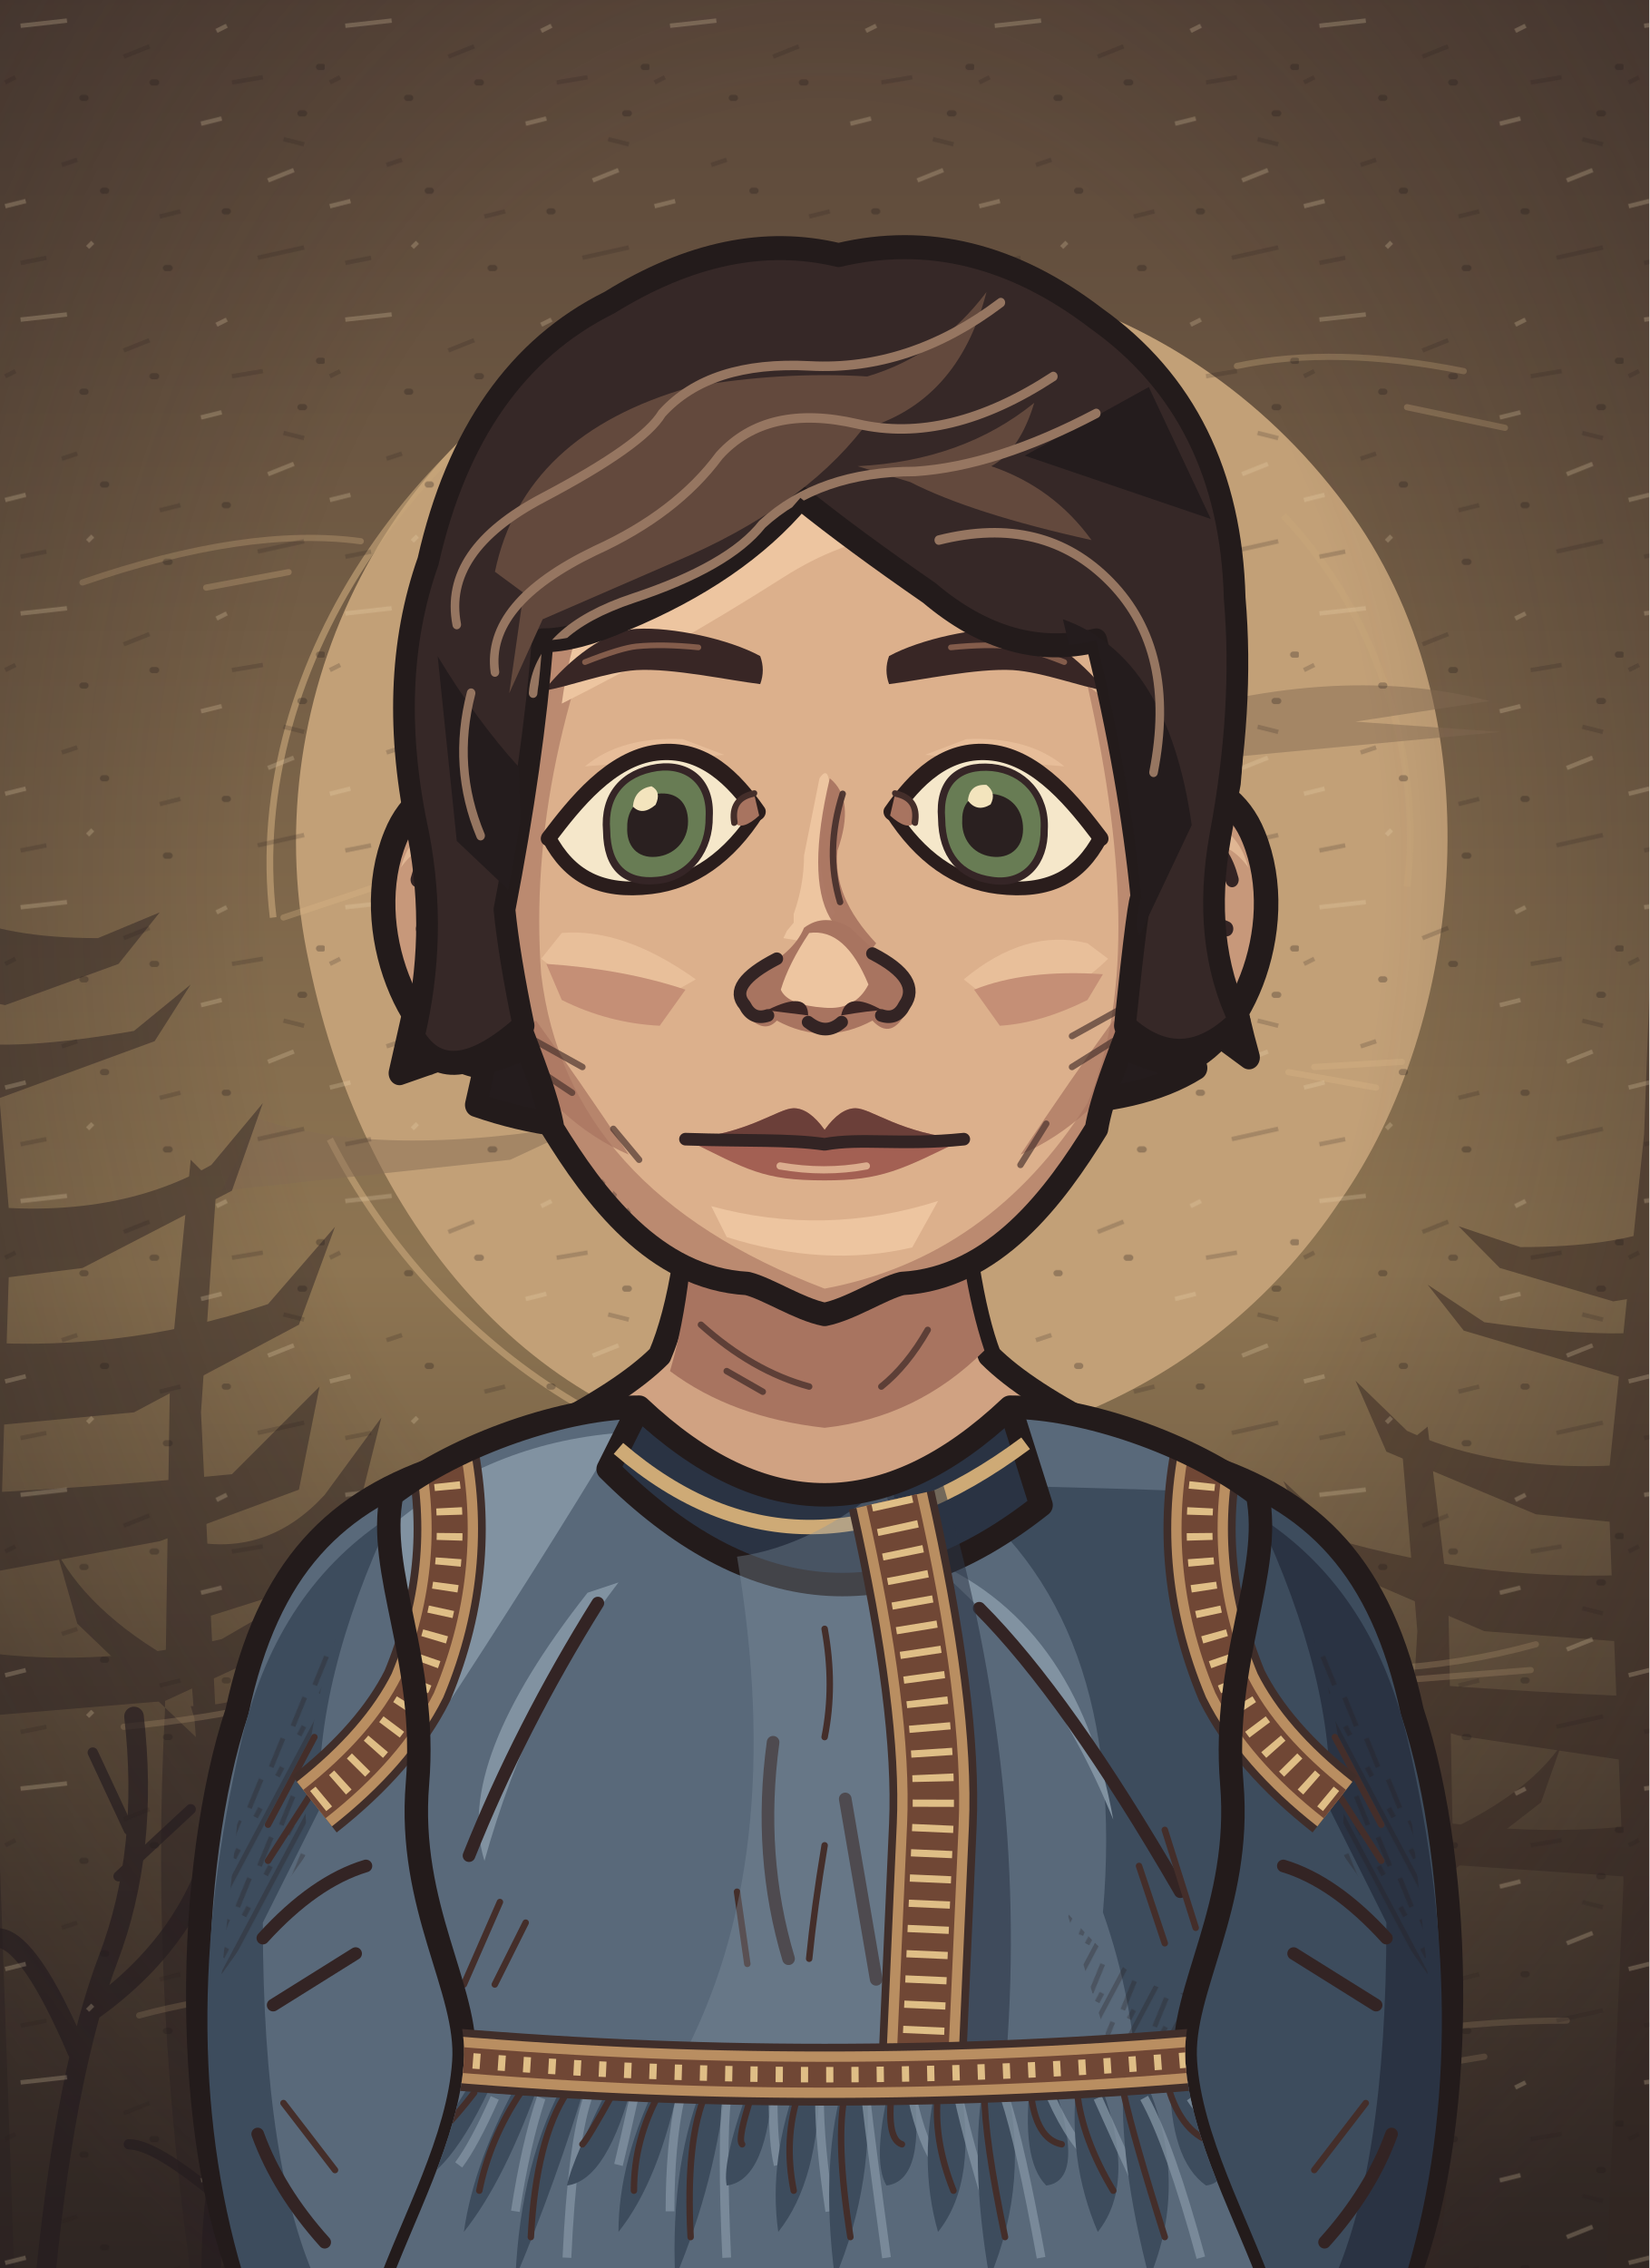
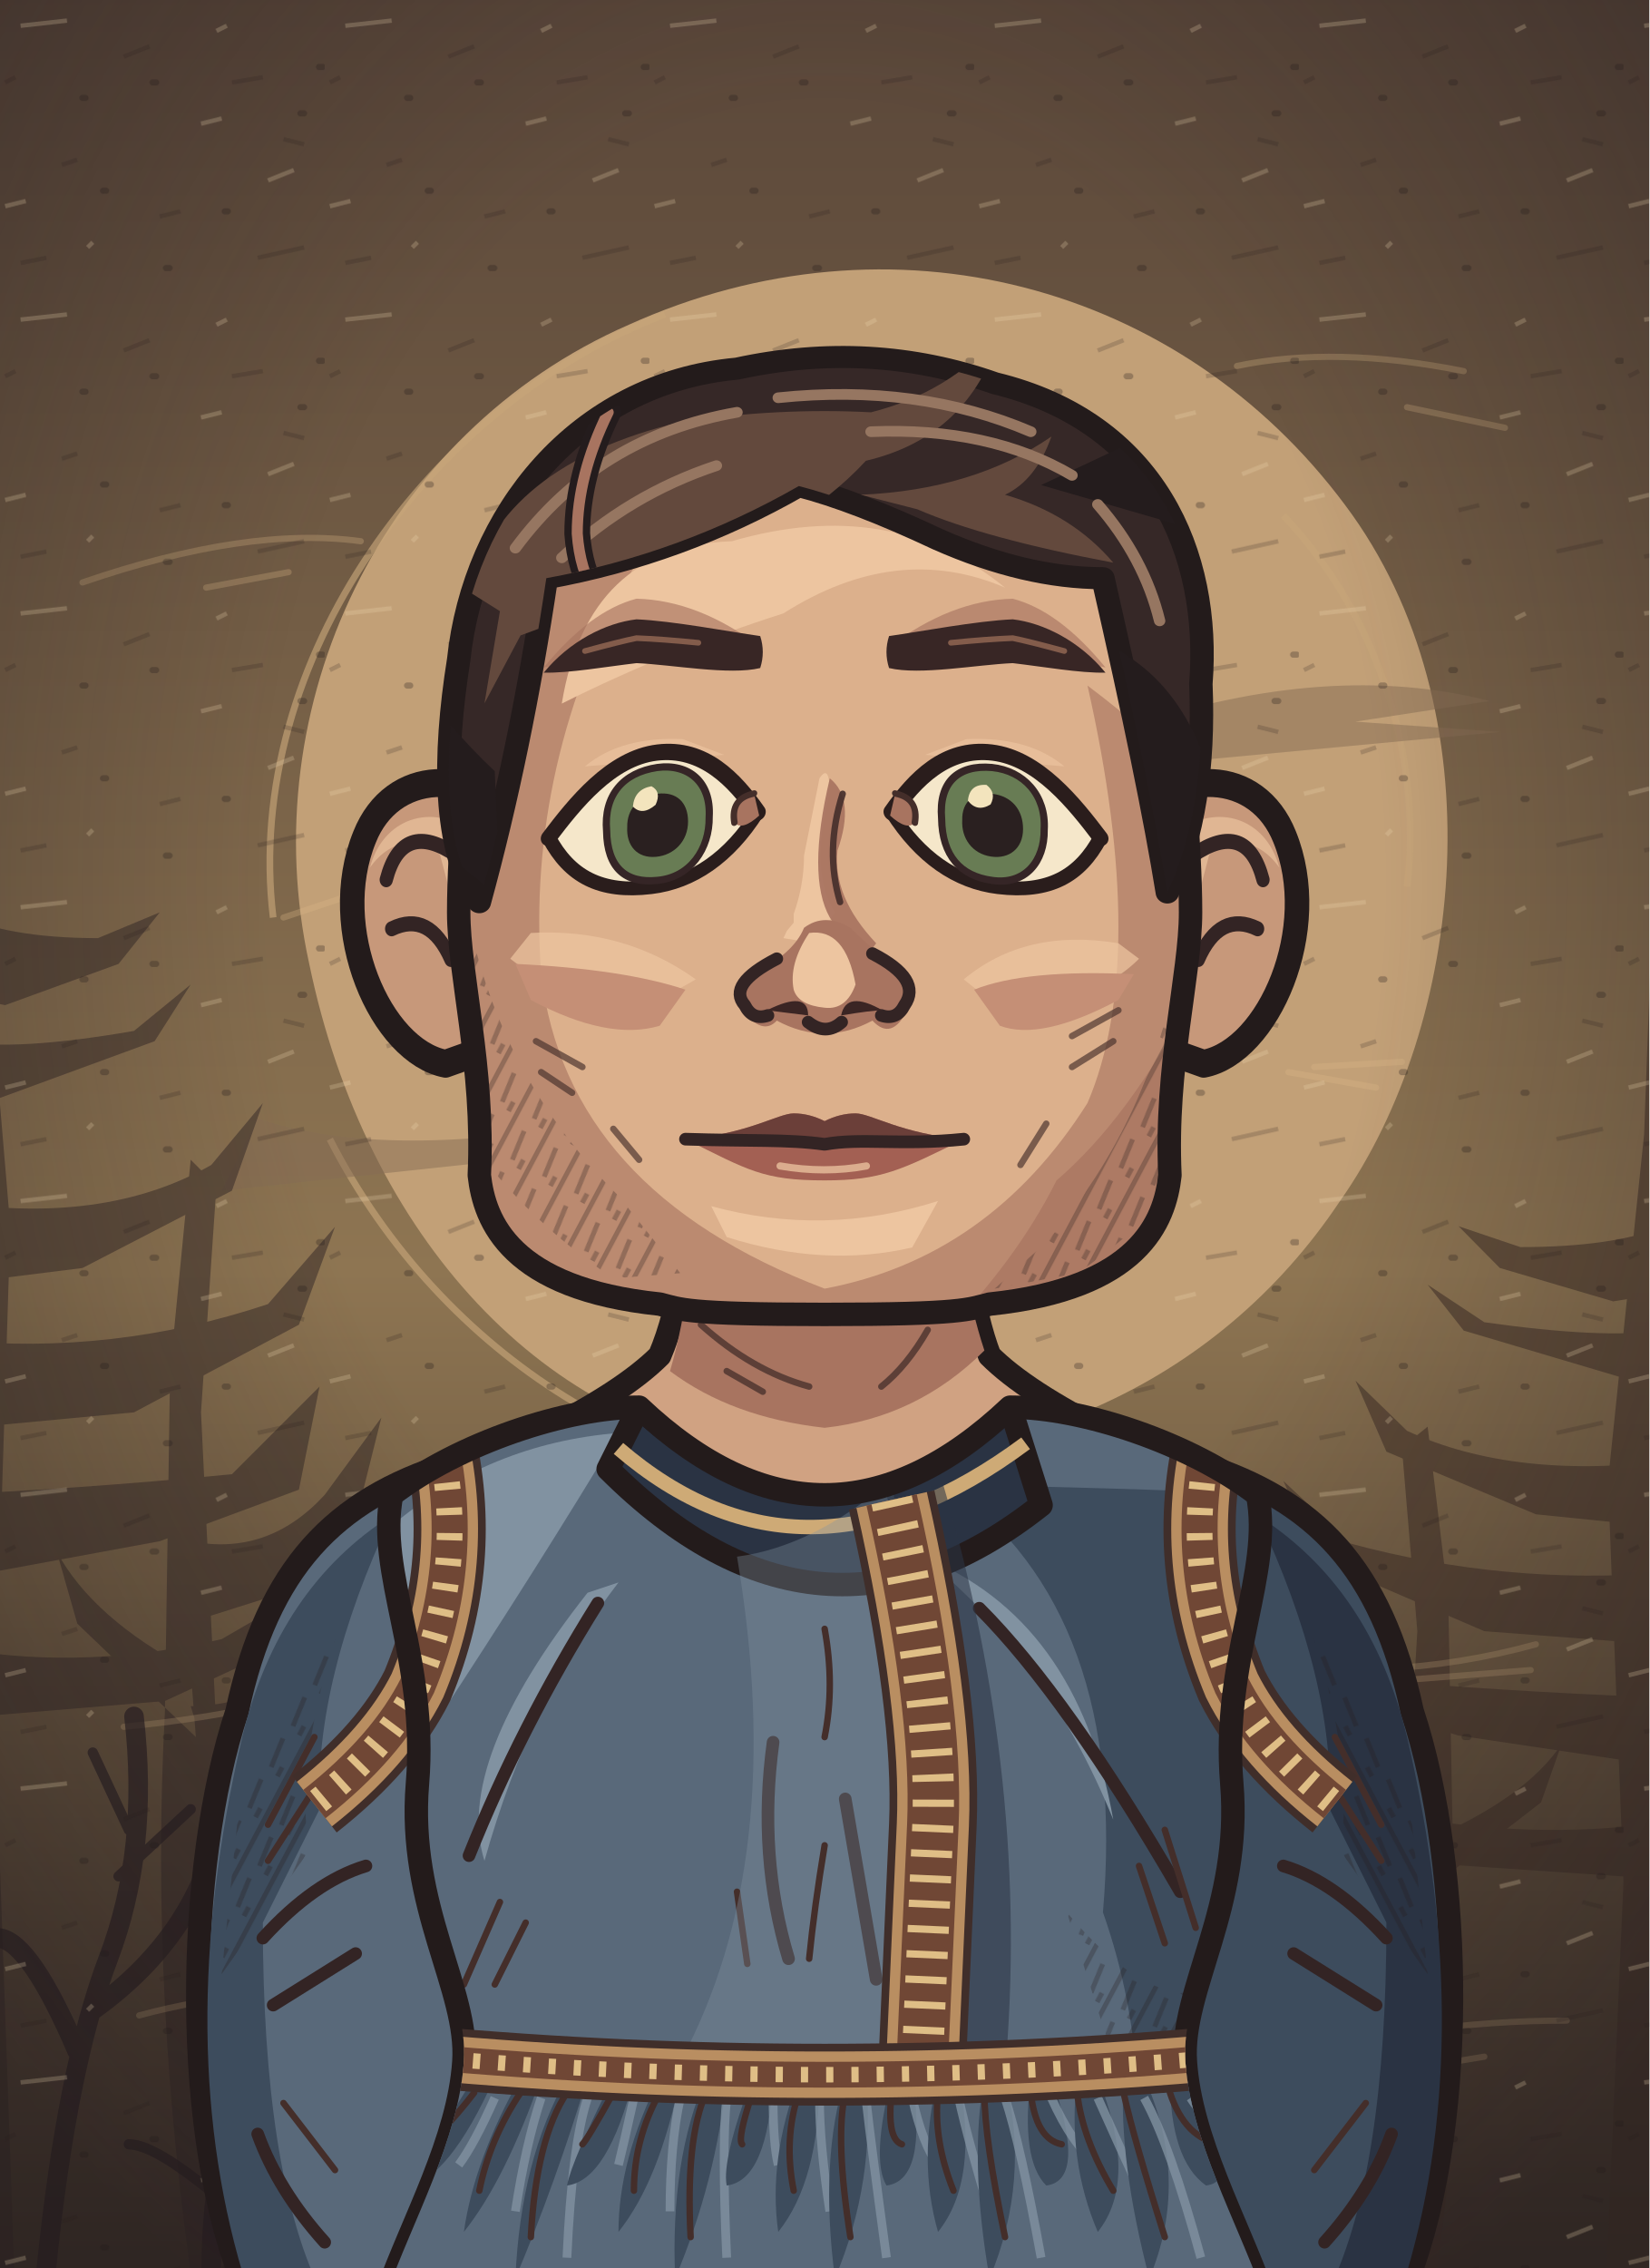
<svg xmlns="http://www.w3.org/2000/svg" xmlns:xlink="http://www.w3.org/1999/xlink" aria-labelledby="title" width="320" height="440" viewBox="0 0 320 440" role="img">
  <defs>
    <style>
      .edge {stroke:#231b1b;stroke-width:4.55;stroke-linecap:round;stroke-linejoin:round}
      .seam {fill:none;stroke:#332424;stroke-width:2.45;stroke-linecap:round;stroke-linejoin:round}
      .etch {fill:none;stroke:#442e2a;stroke-width:1.25;stroke-linecap:round}
      .hair-line {fill:none;stroke:#967661;stroke-width:1.45;stroke-linecap:round}
      .white {fill:#f5e7ca;stroke:#2a1d1c;stroke-width:2.65;stroke-linejoin:round}
      .label {fill:#efdfc1;font:600 20px Georgia,serif}
      .muted {fill:#b8aa96;font:13px 'Segoe UI',sans-serif}
      .section {fill:#dcbb8e;font:600 14px 'Segoe UI',sans-serif}
    </style>
    <linearGradient id="umber" x2="0" y2="1" gradientUnits="objectBoundingBox">
      <stop stop-color="#594639" />
      <stop offset=".56" stop-color="#8e7552" />
      <stop offset="1" stop-color="#3c3029" />
    </linearGradient>
    <linearGradient id="ash" x2="0" y2="1" gradientUnits="objectBoundingBox">
      <stop stop-color="#3b423d" />
      <stop offset=".56" stop-color="#7a7d67" />
      <stop offset="1" stop-color="#242b28" />
    </linearGradient>
    <linearGradient id="rose" x2="0" y2="1" gradientUnits="objectBoundingBox">
      <stop stop-color="#51404a" />
      <stop offset=".56" stop-color="#8a6972" />
      <stop offset="1" stop-color="#372c33" />
    </linearGradient>
    <pattern id="paper-grain" width="63" height="57" patternUnits="userSpaceOnUse">
      <path d="M1 16l2-1m21-4 5-2m16 7 6-1M12 32l3-1m16 11 4-1m20-14 4 1M4 51l5-1m41 0 9-2" fill="none" stroke="#231a1b" stroke-width=".85" opacity=".19" />
      <path d="M4 5l9-1m29 2 2-1M1 40l4-1m12 9 1-1m21-23 4-1m9 12 5-2" fill="none" stroke="#f0dbb5" stroke-width=".85" opacity=".23" />
      <path d="M16 19h.6m13-3h.7m28 6h.7m-39 15h.6m23 4h.6m-12 11h.7m29-39h.7" fill="none" stroke="#21191a" stroke-width="1.2" opacity=".28" stroke-linecap="round" />
    </pattern>
    <pattern id="ink-lines" width="7" height="9" patternUnits="userSpaceOnUse" patternTransform="rotate(28)">
      <path d="M1 -2V10m2.8-8 .6 6m1.9-1v5" stroke="#271d1d" stroke-width=".95" fill="none" opacity=".65" />
    </pattern>
    <radialGradient id="vignette" cx=".5" cy=".39" r=".72">
      <stop offset=".47" stop-color="#20191c" stop-opacity="0" />
      <stop offset="1" stop-color="#20191c" stop-opacity=".48" />
    </radialGradient>
    <g id="firs" fill="currentColor">
      <path d="M10 439Q15 379 12 300L9 220 15 146 15 54 19 80 21 147 28 230 25 326 29 439Z" />
      <path d="M17 169Q27 174 45 174L57 169 49 179 27 187 17 185                M18 194Q29 196 52 192L63 183 56 194 26 205 16 207                M15 225Q46 230 67 218L77 206 71 223 42 238 18 241                M17 252Q48 255 78 245L91 230 84 249 52 266 20 269                M14 282Q40 281 71 278L88 261 84 281 57 291 19 298                M19 312Q43 316 69 310L88 299 84 310 58 322 22 325" />
      <path d="M6 312 0 315V284L11 285M0 266 13 270V250L0 249M0 220 15 221 15 206 0 202                M0 180 16 181V167L0 165M0 141 15 150V138L0 133M0 112 17 127V118L0 104" />
      <path d="M64 440Q55 380 58 324L59 258 63 217 68 222 65 266 68 328 76 440Z                M63 291Q78 294 89 282L100 267 96 283 81 301 62 307                M63 323Q80 323 106 304L98 321 68 339                M63 316Q44 306 37 293L41 307 64 329Z" />
    </g>
    <g id="brambles" fill="none" stroke="currentColor" stroke-linecap="round" stroke-linejoin="round">
      <path stroke-width="3.8" d="M9 440Q13 401 21 380T26 333m-8 57Q39 375 43 352m-28 46Q6 377 0 376M41 440Q41 402 63 385m-20 44q26-6 39-30" />
      <path stroke-width="2" d="M23 364l14-13m-12 4-7-15m20 29 17-4m-15-1 1-11m13 49 2-17m2 14 18-5m-34 32q-12-10-17-10" />
    </g>
    <g id="night-scratches" fill="none" stroke="currentColor" stroke-width="1.2" stroke-linecap="round">
      <path d="M16 113q32-11 54-8m-30 9 16-3m184-40q19-4 44 1m-11 7 19 4                M24 335q33-3 68-16m-44 16 26-4m164-9q31 5 60-3m-39 8 38-3                M27 391q22-6 52-5m168 14q28-8 57-8m-40 11 24-4                M55 178l18-6m177 36 17 3m-12-4 17-1" />
    </g>
    <g id="shirt-setting">
      <rect width="320" height="440" fill="url(#umber)" />
      <path d="M60 187C49 137 74 84 122 63c51-23 107-8 139 35 30 40 23 101-1 135-24 36-65 54-110 49-44-4-79-42-90-95Z" fill="#c2a077" />
      <path d="M53 178C47 128 84 78 129 61m-65 160c22 43 65 68 103 66m82-187c19 20 27 48 24 72" fill="none" stroke="#c6a578" stroke-width="1.3" opacity=".65" />
      <path d="M50 217q24 8 64 1l-15 7-56 6m176-90q39-13 70-5l-26 4 28 2-64 6" fill="#856c54" opacity=".5" />
      <use xlink:href="#firs" style="color:#342827" opacity=".52" transform="translate(-26 8)" />
      <use xlink:href="#firs" style="color:#413128" opacity=".58" transform="translate(340 101) scale(-1 .81)" />
      <use xlink:href="#night-scratches" style="color:#dfbb87" opacity=".28" />
      <use xlink:href="#brambles" style="color:#291f22" opacity=".71" />
      <rect width="320" height="440" fill="url(#vignette)" />
      <rect width="320" height="440" fill="url(#paper-grain)" />
    </g>
    <g id="armor-setting">
      <rect width="320" height="440" fill="url(#ash)" />
      <path d="M48 164c1-51 34-91 83-101 48-11 98 1 130 36 37 39 36 93 8 136-20 30-75 59-121 49-56-12-101-60-100-120Z" fill="#a5a48a" />
      <path d="M54 144q8-48 53-66m108 5c39 15 61 39 68 68m-44 107q-41 31-93 30" fill="none" stroke="#bec0a0" stroke-width="1.2" opacity=".56" />
      <path d="M42 173q49-4 68 3l-43 6 25 3-49 4m151 35q47 10 104-6l-26 14-62 8Z" fill="#707764" opacity=".48" />
      <use xlink:href="#firs" style="color:#27312c" opacity=".64" transform="translate(-36 30)" />
      <use xlink:href="#firs" style="color:#303833" opacity=".75" transform="translate(324 45) scale(-.86 1.03)" />
      <use xlink:href="#brambles" style="color:#252a27" opacity=".62" transform="translate(319 10) scale(-1 1)" />
      <use xlink:href="#night-scratches" style="color:#d8d8a9" opacity=".28" transform="translate(-2 21)" />
      <rect width="320" height="440" fill="url(#vignette)" />
      <rect width="320" height="440" fill="url(#paper-grain)" />
    </g>
    <g id="woman-setting">
      <rect width="320" height="440" fill="url(#rose)" />
      <path d="M56 160C60 107 95 74 142 65c47-9 100 15 121 50 23 39 19 90-12 126-31 39-73 55-115 44-52-13-85-74-80-125Z" fill="#b18b83" />
      <path d="M61 126c15-36 40-55 84-63m97 38c27 25 36 61 29 98m-201 25q14 29 42 47" fill="none" stroke="#d0a69a" stroke-width="1.2" opacity=".58" />
      <path d="M44 235q40-4 76-1l-20 6-36 2 19 3-44 5m183-50q35 3 60-3l-24 9-31 2" fill="#775d65" opacity=".6" />
      <use xlink:href="#firs" style="color:#3b2b34" opacity=".58" transform="translate(-20 84) scale(.86 .91)" />
      <use xlink:href="#firs" style="color:#3d2e39" opacity=".68" transform="translate(327 54) scale(-.85 .98)" />
      <path d="M300 440q-2-82-6-173l-9-103 7-35 12 42 9 98 7 171Z                M294 195q-10-18-25-24l-15-1 13-4 11 2 18 15                M285 162q-13-22-34-27l-7 4 7-11 17 4 20 17                M303 242q-18-23-36-27l-13 3 15-9 11 2 21 15" fill="#3a2b33" opacity=".64" />
      <use xlink:href="#brambles" style="color:#2d2229" opacity=".8" transform="translate(12 6)" />
      <use xlink:href="#night-scratches" style="color:#e1b8a8" opacity=".28" transform="translate(0 7)" />
      <rect width="320" height="440" fill="url(#vignette)" />
      <rect width="320" height="440" fill="url(#paper-grain)" />
    </g>
    <pattern id="mail-rings" width="14" height="13" patternUnits="userSpaceOnUse" patternTransform="rotate(-7)">
      <path d="M-1 2q3-3 6 0 1 3-2 5Q0 8-1 5M6 2q3-3 6 0 1 3-2 5Q7 8 6 5M3 8q3-3 6 0 1 3-2 5-3 1-4-2M10 8q3-3 6 0" fill="none" stroke="#2d2c28" stroke-width="1.6" stroke-linecap="round" />
      <path d="M-.5 4q1.5-2 3-1m5 1q1.4-2 3-1M4 10q1.5-2 3-1m4 1q1.4-2 3-1" fill="none" stroke="#9a9b87" stroke-width="1.12" opacity=".78" stroke-linecap="round" />
    </pattern>
    <pattern id="armor-plates" width="47" height="24" patternUnits="userSpaceOnUse" patternTransform="translate(4 4) rotate(2)">
      <path d="M1 0l21 .7 1 18-3 3-17-1-1-4Zm24 1 19-1 2 15-3 7-19-2Z" fill="#85867a" stroke="#352e2a" stroke-width="1.75" stroke-linejoin="round" />
      <path d="M2 2l18 .2-.2 4L5 7 4 17Zm24 0 16-1 1 4-14 2-3 10Z" fill="#a9a58d" />
      <path d="M19 4l4 14-3 3-16-1 13-4Zm22 2 4 10-2 5-17-1 13-4Z" fill="#62655f" />
      <path d="M7 7l1-.5m6 12 3-2m16-7 5-1m-7 5 4-2" fill="none" stroke="#d0c0a0" stroke-width=".9" opacity=".76" />
      <path d="M6 12q2-2 2.7 1-1 2.2-2.7.5Zm12 1q1.8-2 2.4.6-1 2.6-2.5.8Zm11 1q1-2.2 2.8-1-.2 2.9-2.8 2.1Zm12-2q2.2-1.4 2.3.8-1 2.3-2.3.5Z" fill="#3c342d" />
    </pattern>
    <clipPath id="portrait-frame">
      <rect width="320" height="440" />
    </clipPath>
    <clipPath id="wardrobe-torso-mask">
      <path d="M124 273 C110 273 89 280 76 290 C73 305 83 322 81 346 C79 370 91 386 90 400 C89 415 80 431 75 445 H245 C240 431 231 415 230 400 C229 386 241 370 239 346 C237 322 247 305 244 290 C231 280 210 273 196 273 Q160 307 124 273Z" />
    </clipPath>
    <clipPath id="wardrobe-sleeve-mask">
      <path d="M87 284 C65 291 52 304 46 332 C36 362 35 415 48 445 H86 Q111 406 105 336Z" />
    </clipPath>
    <clipPath id="face-shape-clip">
-       <path d="M 160 73 C 191 73 219 90 223 128 C 224 143 225 164 225 177 C 225 189 214.75 207 212.75 219 C 204.75 232 193 248 175 249 C 171 250 165 254 160 255 C 155 254 149 250 145 249 C 127 248 115.25 232 107.25 219 C 105.25 207 95 189 95 177 C 95 164 96 143 97 128 C 101 90 129 73 160 73 Z" />
+       <path d="M 160 80 C 196 80 224 97 228 128 C 229 143 231 164 231 177 C 231 189 226 207 227 228 C 226 237 221 250 192 253 C 188 254 187 255 160 255 C 133 255 132 254 128 253 C 99 250 94 237 93 228 C 94 207 89 189 89 177 C 89 164 91 143 92 128 C 96 97 124 80 160 80 Z" />
    </clipPath>
    <clipPath id="face-features-eye-left">
      <path d="M-21 0 C-16 -6 -9 -14 0 -14 C9 -14 15 -7 19.5 0 C14 8 7 12 -1 12 C-11 12 -17 8 -21 0Z" />
    </clipPath>
    <clipPath id="face-features-eye-right">
      <path d="M-21 0 C-16 -6 -9 -14 0 -14 C9 -14 15 -7 19.5 0 C14 8 7 12 -1 12 C-11 12 -17 8 -21 0Z" />
    </clipPath>
    <clipPath id="face-features-nose-bridge">
      <path d="M154 144H167V179L172 185V187H149V185L154 179Z" />
    </clipPath>
    <clipPath id="hair-crown-clip">
-       <path d="M97 198q-16 13-23 2 5-19 1-38-7-29 2-52 9-36 38-49 25-14 48-9 28-6 54 12 28 18 29 53 2 21-3 45-4 20 4 35-12 11-24 1Q226 172 226.5 174Q224 151 217 125Q199 129 182 116Q166 106 155 98Q142 112 118 121Q108 125 101 125Q99 148 93 176Q94 185 97 198Z" />
+       <path d="M93 176C86 165 86 146 89 126C92 96 112 69 143 66Q169 60 193 69C224 77 235 104 233 131Q234 157 226.5 174Q223 151 214 109.2Q199 109.2 182 101.2 Q166 93.2 155 90.2 Q132 104.2 106 109.2Q101 145 93 176Z" />
    </clipPath>
  </defs>
  <g clip-path="url(#portrait-frame)">
    <use xlink:href="#shirt-setting" />
-     <g id="hair-back" transform="matrix(0.926 0 0 1.024 11.765 -3.765)">
-       <path d="M104 96q-25 16-27 45-7 21 0 42l-6 24 19-6-3 12q35 11 69-6 59 12 82-1l-4-12 15 10q-9-29-4-52 4-39-23-58Z" fill="#241c1d" class="edge" />
-     </g>
    <g data-part="neck">
      <g id="face-shape-neck">
        <path d="M 135 219 Q 134 249 128 263 Q 121 270 105 278 L 122 301 198 301 215 278 Q 199 270 192 263 Q 187 250 185 219 Z" fill="#d0a282" class="edge" />
        <path d="M 135 224 185 224 Q 186 247 191 262 Q 178 275 160 277 Q 142 275 130 266 Q 135 249 135 224 Z" fill="#a87460" />
        <path d="M 136 257 q 10 9 21 12 m -16 -3 7 4 m 32 -12 q -4 7 -9 11" class="etch" opacity=".75" />
      </g>
    </g>
    <g id="wardrobe-outfit-izyaslav_kaftan" data-outfit="izyaslav_kaftan">
      <path d="M87 284 C65 291 52 304 46 332 C36 362 35 415 48 445 H86 Q111 406 105 336Z" fill="#59697a" class="edge" />
      <g data-part="sleeve-left" clip-path="url(#wardrobe-sleeve-mask)">
        <path d="M47 337 Q54 308 76 294 Q61 326 62 351 L51 373 Q51 421 62 444 H48 Q33 397 47 337Z" fill="#3d4c5d" />
        <path d="M46 354 Q57 326 66 315 Q57 342 60 359 L43 383Z" fill="url(#ink-lines)" opacity=".44" />
        <path d="M51 376 q10 -11 20 -14 m-18 27 16 -10 M50 414 q4 11 13 21" class="seam" />
        <path d="M52 354 l9 -17 m-9 24 9 -14 m-6 61 10 13" class="etch" />
        <path d="M85 278 Q91 303 81 327 Q75 339 61 350" fill="none" stroke="#402e2a" stroke-width="14" />
        <path d="M85 278 Q91 303 81 327 Q75 339 61 350" fill="none" stroke="#b98e61" stroke-width="11" />
        <path d="M85 278 Q91 303 81 327 Q75 339 61 350" fill="none" stroke="#704735" stroke-width="7" />
        <path d="M85 278 Q91 303 81 327 Q75 339 61 350" fill="none" stroke="#dfbe86" stroke-width="5" stroke-dasharray="1.4 3.5" />
      </g>
      <g transform="translate(320 0) scale(-1 1)">
        <path d="M87 284 C65 291 52 304 46 332 C36 362 35 415 48 445 H86 Q111 406 105 336Z" fill="#3d4c5d" class="edge" />
        <g data-part="sleeve-right" clip-path="url(#wardrobe-sleeve-mask)">
          <path d="M47 337 Q54 308 76 294 Q61 326 62 351 L51 373 Q51 421 62 444 H48 Q33 397 47 337Z" fill="#2a3343" />
          <path d="M46 354 Q57 326 66 315 Q57 342 60 359 L43 383Z" fill="url(#ink-lines)" opacity=".44" />
          <path d="M51 376 q10 -11 20 -14 m-18 27 16 -10 M50 414 q4 11 13 21" class="seam" />
          <path d="M52 354 l9 -17 m-9 24 9 -14 m-6 61 10 13" class="etch" />
          <path d="M85 278 Q91 303 81 327 Q75 339 61 350" fill="none" stroke="#402e2a" stroke-width="14" />
          <path d="M85 278 Q91 303 81 327 Q75 339 61 350" fill="none" stroke="#b98e61" stroke-width="11" />
          <path d="M85 278 Q91 303 81 327 Q75 339 61 350" fill="none" stroke="#704735" stroke-width="7" />
          <path d="M85 278 Q91 303 81 327 Q75 339 61 350" fill="none" stroke="#dfbe86" stroke-width="5" stroke-dasharray="1.4 3.5" />
        </g>
      </g>
      <path d="M124 273 C110 273 89 280 76 290 C73 305 83 322 81 346 C79 370 91 386 90 400 C89 415 80 431 75 445 H245 C240 431 231 415 230 400 C229 386 241 370 239 346 C237 322 247 305 244 290 C231 280 210 273 196 273 Q160 307 124 273Z" fill="#59697a" />
      <g data-part="torso" clip-path="url(#wardrobe-torso-mask)">
        <path d="M76 296 Q95 280 120 278 Q105 303 84 335Z" fill="#8192a1" />
        <path d="M184 288 Q231 289 244 290 L261 444 H217 Q226 405 214 371 Q219 313 184 288Z" fill="#3d4c5d" />
        <path d="M77 344 Q87 359 83 381 L68 402 L60 359Z" fill="#3d4c5d" />
        <path d="M207 371 Q223 390 235 386 L234 416 L220 412Z" fill="url(#ink-lines)" opacity=".42" />
        <path d="M120 307 Q103 329 94 361 Q88 342 114 309Z M179 302 Q209 314 216 353 Q203 321 179 302Z" fill="#8192a1" />
        <path d="M133 409 Q124 426 123 444 H113 Q119 423 133 409Z M174 412 Q184 426 192 445 H177Z" fill="#8192a1" />
        <path d="M116 311 Q101 335 91 360 M190 312 Q207 329 229 367 M150 338 q-3 22 3 42 m11 -31 6 35 M129 421 l-7 24 m60 -28 8 27" class="seam" />
        <path d="M97 369 l-7 16 m12 -12 -6 12 M226 355 l6 19 m-11 -12 5 15 M143 367 l2 14 m65 44 4 13" class="etch" />
        <path d="M85 278 Q91 303 81 327 Q75 339 61 350 M235 278 Q229 303 239 327 Q245 339 259 350" fill="none" stroke="#402e2a" stroke-width="14" />
        <path d="M85 278 Q91 303 81 327 Q75 339 61 350 M235 278 Q229 303 239 327 Q245 339 259 350" fill="none" stroke="#b98e61" stroke-width="11" />
        <path d="M85 278 Q91 303 81 327 Q75 339 61 350 M235 278 Q229 303 239 327 Q245 339 259 350" fill="none" stroke="#704735" stroke-width="7" />
        <path d="M85 278 Q91 303 81 327 Q75 339 61 350 M235 278 Q229 303 239 327 Q245 339 259 350" fill="none" stroke="#dfbe86" stroke-width="5" stroke-dasharray="1.4 3.5" />
        <path d="M124 273 Q157 304 196 273 L202 292 Q159 326 118 285Z" fill="#2a3343" class="edge" />
        <path d="M120 281 Q156 312 199 280" fill="none" stroke="#ceaa76" stroke-width="2.8" />
        <path d="M143 302 Q158 300 173 287 Q180 337 174 400 H132 Q153 361 143 302Z" fill="#8192a1" opacity=".34" />
        <path d="M172 290 Q185 337 183 373 L181 402 H195 Q200 346 183 288Z" fill="#2a3343" opacity=".56" />
        <path d="M173 291 Q182 331 181 354 L179 399" fill="none" stroke="#402e2a" stroke-width="17" />
        <path d="M173 291 Q182 331 181 354 L179 399" fill="none" stroke="#b98e61" stroke-width="14" />
        <path d="M173 291 Q182 331 181 354 L179 399" fill="none" stroke="#704735" stroke-width="10" />
        <path d="M173 291 Q182 331 181 354 L179 399" fill="none" stroke="#dfbe86" stroke-width="8" stroke-dasharray="1.4 3.5" />
        <path d="M160 316 Q162 327 160 337 M160 358 Q158 370 157 380" class="etch" />
      </g>
      <path d="M124 273 C110 273 89 280 76 290 C73 305 83 322 81 346 C79 370 91 386 90 400 C89 415 80 431 75 445 H245 C240 431 231 415 230 400 C229 386 241 370 239 346 C237 322 247 305 244 290 C231 280 210 273 196 273 Q160 307 124 273Z" fill="none" class="edge" />
      <g data-part="waist-seam" clip-path="url(#wardrobe-torso-mask)">
        <g data-part="kaftan-gathers">
          <path d="M55 398 Q160 405 265 398 V445 H55Z" fill="#59697a" />
          <path d="M92 403 Q82 419 79 424 Q87 423 96 403Z" fill="#3d4c5d" />
          <path d="M96 407 Q92 416 89 420" fill="none" stroke="#8192a1" stroke-width="1.7" opacity=".78" />
          <path d="M92 406 Q85 415 82 416" class="etch" />
          <path d="M101 403 Q92 419 90 433 Q98 423 105 403Z" fill="#3d4c5d" />
          <path d="M105 407 Q102 416 100 429" fill="none" stroke="#8192a1" stroke-width="1.7" opacity=".78" />
          <path d="M101 406 Q95 415 93 425" class="etch" />
          <path d="M110 403 Q101 419 100 442 Q108 423 114 403Z" fill="#3d4c5d" />
          <path d="M114 407 Q111 416 110 438" fill="none" stroke="#8192a1" stroke-width="1.7" opacity=".78" />
          <path d="M110 406 Q104 415 103 434" class="etch" />
          <path d="M119 403 Q111 419 110 424 Q118 423 123 403Z" fill="#3d4c5d" />
          <path d="M123 407 Q121 416 120 420" fill="none" stroke="#8192a1" stroke-width="1.7" opacity=".78" />
          <path d="M119 406 Q114 415 113 416" class="etch" />
          <path d="M128 403 Q120 419 120 433 Q128 423 132 403Z" fill="#3d4c5d" />
          <path d="M132 407 Q130 416 130 429" fill="none" stroke="#8192a1" stroke-width="1.7" opacity=".78" />
          <path d="M128 406 Q123 415 123 425" class="etch" />
          <path d="M137 403 Q130 419 131 442 Q139 423 141 403Z" fill="#3d4c5d" />
          <path d="M141 407 Q140 416 141 438" fill="none" stroke="#8192a1" stroke-width="1.7" opacity=".78" />
          <path d="M137 406 Q133 415 134 434" class="etch" />
          <path d="M146 403 Q140 419 141 424 Q149 423 150 403Z" fill="#3d4c5d" />
          <path d="M150 407 Q150 416 151 420" fill="none" stroke="#8192a1" stroke-width="1.7" opacity=".78" />
          <path d="M146 406 Q143 415 144 416" class="etch" />
          <path d="M155 403 Q149 419 151 433 Q159 423 159 403Z" fill="#3d4c5d" />
          <path d="M159 407 Q159 416 161 429" fill="none" stroke="#8192a1" stroke-width="1.7" opacity=".78" />
          <path d="M155 406 Q152 415 154 425" class="etch" />
          <path d="M164 403 Q159 419 162 442 Q170 423 168 403Z" fill="#3d4c5d" />
          <path d="M168 407 Q169 416 172 438" fill="none" stroke="#8192a1" stroke-width="1.7" opacity=".78" />
          <path d="M164 406 Q162 415 165 434" class="etch" />
          <path d="M173 403 Q169 419 172 424 Q180 423 177 403Z" fill="#3d4c5d" />
          <path d="M177 407 Q179 416 182 420" fill="none" stroke="#8192a1" stroke-width="1.7" opacity=".78" />
          <path d="M173 406 Q172 415 175 416" class="etch" />
          <path d="M182 403 Q178 419 182 433 Q190 423 186 403Z" fill="#3d4c5d" />
          <path d="M186 407 Q188 416 192 429" fill="none" stroke="#8192a1" stroke-width="1.7" opacity=".78" />
          <path d="M182 406 Q181 415 185 425" class="etch" />
          <path d="M191 403 Q188 419 192 442 Q200 423 195 403Z" fill="#3d4c5d" />
          <path d="M195 407 Q198 416 202 438" fill="none" stroke="#8192a1" stroke-width="1.7" opacity=".78" />
          <path d="M191 406 Q191 415 195 434" class="etch" />
          <path d="M200 403 Q198 419 203 424 Q211 423 204 403Z" fill="#3d4c5d" />
          <path d="M204 407 Q208 416 213 420" fill="none" stroke="#8192a1" stroke-width="1.7" opacity=".78" />
          <path d="M200 406 Q201 415 206 416" class="etch" />
          <path d="M209 403 Q207 419 213 433 Q221 423 213 403Z" fill="#3d4c5d" />
          <path d="M213 407 Q217 416 223 429" fill="none" stroke="#8192a1" stroke-width="1.7" opacity=".78" />
          <path d="M209 406 Q210 415 216 425" class="etch" />
          <path d="M218 403 Q217 419 223 442 Q231 423 222 403Z" fill="#3d4c5d" />
          <path d="M222 407 Q227 416 233 438" fill="none" stroke="#8192a1" stroke-width="1.7" opacity=".78" />
          <path d="M218 406 Q220 415 226 434" class="etch" />
          <path d="M227 403 Q227 419 234 424 Q242 423 231 403Z" fill="#3d4c5d" />
          <path d="M231 407 Q237 416 244 420" fill="none" stroke="#8192a1" stroke-width="1.7" opacity=".78" />
          <path d="M227 406 Q230 415 237 416" class="etch" />
        </g>
        <path d="M82 399 Q160 406 238 399" fill="none" stroke="#402e2a" stroke-width="12" />
        <path d="M82 399 Q160 406 238 399" fill="none" stroke="#b98e61" stroke-width="9" />
        <path d="M82 399 Q160 406 238 399" fill="none" stroke="#704735" stroke-width="5" />
        <path d="M82 399 Q160 406 238 399" fill="none" stroke="#dfbe86" stroke-width="3" stroke-dasharray="1.4 3.5" />
      </g>
    </g>
    <g id="face-shape">
      <g id="face-shape-ears">
-         <g transform="translate(105 179) scale(-1.046 1.19)">
+         <g transform="translate(99 179) scale(-1.046 1.19)">
          <path d="M -4 -15 C 7 -26 22 -25 27 -14 C 34 1 24 21 12 23 L -4 18 Z" fill="#c7987a" class="edge" />
          <path d="M 7 -15 C 16 -20 24 -16 26 -9 C 22 -14 16 -14 13 -11 L 10 -1 Z" fill="#edc5a0" opacity=".66" />
          <path d="M 23 -7 Q 20 -17 10 -11 L 7 2 M 22 1 Q 15 -2 11 6" class="seam" />
        </g>
-         <g transform="translate(215 179) scale(1.046 1.19)">
+         <g transform="translate(221 179) scale(1.046 1.19)">
          <path d="M -4 -15 C 7 -26 22 -25 27 -14 C 34 1 24 21 12 23 L -4 18 Z" fill="#c7987a" class="edge" />
          <path d="M 7 -15 C 16 -20 24 -16 26 -9 C 22 -14 16 -14 13 -11 L 10 -1 Z" fill="#edc5a0" opacity=".66" />
          <path d="M 23 -7 Q 20 -17 10 -11 L 7 2 M 22 1 Q 15 -2 11 6" class="seam" />
        </g>
      </g>
-       <path d="M 160 73 C 191 73 219 90 223 128 C 224 143 225 164 225 177 C 225 189 214.75 207 212.75 219 C 204.75 232 193 248 175 249 C 171 250 165 254 160 255 C 155 254 149 250 145 249 C 127 248 115.25 232 107.25 219 C 105.25 207 95 189 95 177 C 95 164 96 143 97 128 C 101 90 129 73 160 73 Z" fill="#dcb08c" />
+       <path d="M 160 80 C 196 80 224 97 228 128 C 229 143 231 164 231 177 C 231 189 226 207 227 228 C 226 237 221 250 192 253 C 188 254 187 255 160 255 C 133 255 132 254 128 253 C 99 250 94 237 93 228 C 94 207 89 189 89 177 C 89 164 91 143 92 128 C 96 97 124 80 160 80 Z" fill="#dcb08c" />
      <g clip-path="url(#face-shape-clip)">
-         <path d="M 70 141 Q 104 91 123 103 Q 102 148 105 189 Q 110 231 160 250 Q 192 244 211 214 Q 223 186 211 133 Q 235 151 250 174 L 250 265 70 265 Z" fill="#bb8a70" />
-         <path d="M 109 136.5 Q 114 99 142 98 Q 173 89 195 107 Q 174 98 152 112 Q 130 126 109 136.5 Z" fill="#edc5a0" />
+         <path d="M 70 141 Q 104 91 123 110 Q 102 148 105 189 Q 110 231 160 250 Q 192 244 211 214 Q 223 186 211 133 Q 235 151 250 174 L 250 265 70 265 Z" fill="#bb8a70" />
+         <path d="M 205 229 Q 219 217 231 194 L 242 245 182 260 Q 197 245 205 229 Z" fill="#a87460" opacity=".74" />
+         <path d="M 109 136.5 Q 114 106 142 105 Q 173 96 195 114 Q 174 105 152 119 Q 130 126 109 136.5 Z" fill="#edc5a0" />
        <g transform="translate(160 0) scale(-1 1)">
-           <path d="M 25 190 Q 39 180 51 181 L 55 186 Q 45 194 32 194 Z" fill="#edc5a0" opacity=".72" />
-           <path d="M 27 192 Q 39 188 54 187 L 51 194 Q 42 198.5 32 199 Z" fill="#c58f76" />
-           <path d="M 56 198 Q 48 209 38 224 Q 52 218 62 202 Z" fill="#a87460" opacity=".73" />
+           <path d="M 25 190 Q 39 180 57 181 L 61 186 Q 51 194 32 194 Z" fill="#edc5a0" opacity=".72" />
+           <path d="M 27 192 Q 39 188 60 187 L 57 194 Q 42 202 32 199 Z" fill="#c58f76" />
        </g>
        <g transform="translate(160 0) scale(1 1)">
-           <path d="M 27 190 Q 39 180 51 183 L 55 186 Q 45 196 32 194 Z" fill="#edc5a0" opacity=".72" />
-           <path d="M 29 192 Q 39 188 54 189 L 51 194 Q 42 198.5 34 199 Z" fill="#c58f76" />
-           <path d="M 56 198 Q 48 209 38 224 Q 52 218 62 202 Z" fill="#a87460" opacity=".73" />
+           <path d="M 27 190 Q 39 180 57 183 L 61 186 Q 51 196 32 194 Z" fill="#edc5a0" opacity=".72" />
+           <path d="M 29 192 Q 39 188 60 189 L 57 194 Q 42 202 34 199 Z" fill="#c58f76" />
        </g>
        <path d="M 92 183 Q 99 211 120 232 L 132 247 119 248 Q 98 234 85 212 Z M 229 184 Q 224 217 203 241 L 193 250 209 247 Q 230 233 240 211 Z" fill="url(#ink-lines)" opacity=".42" />
        <path d="M 138 234 Q 160 240 182 233 L 177 242 Q 160 246 141 240 Z" fill="#edc5a0" />
        <path d="M 104 202 l 9 5 m -8 1 6 4 m 97 -11 9 -5 m -9 11 8 -5 m -97 17 5 6 m 74 1 5 -8" class="etch" opacity=".65" />
      </g>
-       <path d="M 160 73 C 191 73 219 90 223 128 C 224 143 225 164 225 177 C 225 189 214.75 207 212.75 219 C 204.75 232 193 248 175 249 C 171 250 165 254 160 255 C 155 254 149 250 145 249 C 127 248 115.25 232 107.25 219 C 105.25 207 95 189 95 177 C 95 164 96 143 97 128 C 101 90 129 73 160 73 Z" fill="none" class="edge" />
+       <path d="M 160 80 C 196 80 224 97 228 128 C 229 143 231 164 231 177 C 231 189 226 207 227 228 C 226 237 221 250 192 253 C 188 254 187 255 160 255 C 133 255 132 254 128 253 C 99 250 94 237 93 228 C 94 207 89 189 89 177 C 89 164 91 143 92 128 C 96 97 124 80 160 80 Z" fill="none" class="edge" />
    </g>
    <g clip-path="url(#face-shape-clip)">
      <g data-part="eyes">
        <g transform="matrix(1 -0.12 0 1 127.5 160)">
          <path d="M-14 -13 Q-7 -18 5 -16 L13 -12" fill="#edc5a0" opacity=".65" />
          <path d="M-21 0 C-16 -6 -9 -14 0 -14 C9 -14 15 -7 19.5 0 C14 8 7 12 -1 12 C-11 12 -17 8 -21 0Z" class="white" />
          <g clip-path="url(#face-features-eye-left)">
            <g transform="translate(0 0) scale(1 1)">
              <path d="M-9.8 0 C-10.4 -7 -6.6 -10.9 0 -11.1 C6.1 -11.2 10.5 -7 10.1 -.3 C10.2 5.9 6.4 11 0 10.8 C-6.1 10.7 -9.7 7.2 -9.8 0Z" fill="#687c54" stroke="#352526" stroke-width="1.4" />
              <path d="M-5.8 -.2C-5.9-3.8-3.5-6 .1-6 3.8-6 6-3.6 6 .1 6 3.9 3.3 6.3-.2 6.2-3.9 6.1-6 3.3-5.8-.2Z" fill="#2a2020" />
              <path d="M-4.7-4.1Q-4.4-7.4-1.1-7.6 .9-6.3-.3-3.9-2.9-2-4.7-4.1Z" fill="#f3e4bd" />
            </g>
          </g>
          <path d="M-21 0 C-16 -6 -9 -14 0 -14 C9 -14 15 -7 19.5 0" fill="none" stroke="#2a1d1c" stroke-width="3.15" stroke-linecap="round" />
          <path d="M18.8 -3.8 Q14.2 -3.4 15 1.4 Q16.5 3.2 19.8 .6Z" fill="#a87460" />
          <path d="M18.8 -3.8 Q14.2 -3.4 15 1.4" class="etch" />
        </g>
        <g transform="matrix(-1 -0.12 0 1 192.5 160)">
          <path d="M-14 -13 Q-7 -18 5 -16 L13 -12" fill="#edc5a0" opacity=".65" />
          <path d="M-21 0 C-16 -6 -9 -14 0 -14 C9 -14 15 -7 19.5 0 C14 8 7 12 -1 12 C-11 12 -17 8 -21 0Z" class="white" />
          <g clip-path="url(#face-features-eye-right)">
            <g transform="translate(0 0) scale(-1 1)">
              <path d="M-9.8 0 C-10.4 -7 -6.6 -10.9 0 -11.1 C6.1 -11.2 10.5 -7 10.1 -.3 C10.2 5.9 6.4 11 0 10.8 C-6.1 10.7 -9.7 7.2 -9.8 0Z" fill="#687c54" stroke="#352526" stroke-width="1.4" />
              <path d="M-5.8 -.2C-5.9-3.8-3.5-6 .1-6 3.8-6 6-3.6 6 .1 6 3.9 3.3 6.3-.2 6.2-3.9 6.1-6 3.3-5.8-.2Z" fill="#2a2020" />
              <path d="M-4.7-4.1Q-4.4-7.4-1.1-7.6 .9-6.3-.3-3.9-2.9-2-4.7-4.1Z" fill="#f3e4bd" />
            </g>
          </g>
          <path d="M-21 0 C-16 -6 -9 -14 0 -14 C9 -14 15 -7 19.5 0" fill="none" stroke="#2a1d1c" stroke-width="3.15" stroke-linecap="round" />
          <path d="M18.8 -3.8 Q14.2 -3.4 15 1.4 Q16.5 3.2 19.8 .6Z" fill="#a87460" />
          <path d="M18.8 -3.8 Q14.2 -3.4 15 1.4" class="etch" />
        </g>
      </g>
      <g data-part="brows">
-         <g transform="matrix(1 0 0 1 127.5 131)">
-           <path d="M-22 3 C-17 -3.22 -10 -8.6 -4 -9 C3 -9.4 14 -7 20 -3.72 Q21 -1 20 1.72 C14 1 3 -1.4 -4 -1 C-10 -0.6 -17 2.22 -22 3Z" fill="#382625" />
-           <path d="M-14 -2.55 Q-7 -5.3 -4 -5.6 Q1 -6.1 8 -5.4" fill="none" stroke="#835c4b" stroke-width="1.1" stroke-linecap="round" />
-         </g>
-         <g transform="matrix(-1 0 0 1 192.5 131)">
-           <path d="M-22 3 C-17 -3.22 -10 -8.6 -4 -9 C3 -9.4 14 -7 20 -3.72 Q21 -1 20 1.72 C14 1 3 -1.4 -4 -1 C-10 -0.6 -17 2.22 -22 3Z" fill="#382625" />
-           <path d="M-14 -2.55 Q-7 -5.3 -4 -5.6 Q1 -6.1 8 -5.4" fill="none" stroke="#835c4b" stroke-width="1.1" stroke-linecap="round" />
+         <g transform="matrix(1 0 0 1 127.5 127.5)">
+           <path d="M-22 2 Q-13 -9 -4 -11.35 Q8 -11.05 20 -2 Q-4 -2.1 -22 2Z" fill="#a87460" opacity=".64" />
+           <path d="M-22 3 C-17 -3.103 -10 -6.65 -4 -7.35 C3 -7.05 14 -4.95 20 -4.103 Q21 -1 20 2.103 C14 3.55 3 1.45 -4 1.15 C-10 1.85 -17 3.103 -22 3Z" fill="#382625" />
+           <path d="M-14 -1.2 Q-7 -3.1 -4 -3.7 Q1 -3.5 8 -2.8" fill="none" stroke="#835c4b" stroke-width="1.1" stroke-linecap="round" />
+         </g>
+         <g transform="matrix(-1 0 0 1 192.5 127.5)">
+           <path d="M-22 2 Q-13 -9 -4 -11.35 Q8 -11.05 20 -2 Q-4 -2.1 -22 2Z" fill="#a87460" opacity=".64" />
+           <path d="M-22 3 C-17 -3.103 -10 -6.65 -4 -7.35 C3 -7.05 14 -4.95 20 -4.103 Q21 -1 20 2.103 C14 3.55 3 1.45 -4 1.15 C-10 1.85 -17 3.103 -22 3Z" fill="#382625" />
+           <path d="M-14 -1.2 Q-7 -3.1 -4 -3.7 Q1 -3.5 8 -2.8" fill="none" stroke="#835c4b" stroke-width="1.1" stroke-linecap="round" />
        </g>
      </g>
      <g data-part="nose">
        <g clip-path="url(#face-features-nose-bridge)">
          <path d="M159 151 Q161 148 161 154 Q157 169 162 177 L158 183 152 182 Q156 174 156 166Z" fill="#edc5a0" />
          <path d="M161 151 Q166 155 162.5 165 Q161.5 174 170 183 L167 187 161 178 Q156.5 170 161 151Z" fill="#a87460" opacity=".93" />
          <path d="M163.5 154 Q160 165 163 175" class="etch" opacity=".9" />
        </g>
        <path d="M156 180 Q160 177 165 180 C167 182 169.28 184 174 188 Q178 192 176 196 Q173 202 169.28 198 Q160 203 150.72 198 Q148 201 144 196 Q142 192 146 189 Q154 185 156 180Z" fill="#a87460" />
-         <path d="M157 181 Q164 180 168.5 191 Q165.95 196 160 195.5 Q152.775 195 151.5 192 Q153 187 157 181Z" fill="#edc5a0" />
+         <path d="M157 181 Q164 180 166 191 Q164.2 196 160 195.5 Q154.9 195 154 192 Q153 187 157 181Z" fill="#edc5a0" />
        <path d="M150.72 186 Q141 191 144.5 195 Q146 198 149 197 M169.28 185 Q179 190 175.5 195 Q174 198 171 197" class="seam" />
        <path d="M148.8 196 q8 -4 8 1 q-8 -1 -8 -1Z M163.2 197 q1 -5 8 -1 q-2 0 -8 1Z" fill="#3b2524" />
        <path d="M156.8 198.3 Q160.25 201 163.3 198.3" class="seam" />
      </g>
      <g data-part="mouth">
-         <path d="M133 221 C145.15 220 151 215 154 215 Q157 215 160 219.2 Q163 215 166 215 C169 215 174.85 220 187 221 C174.85 227 171 229 160 229 C148 229 145.15 227 133 221Z" fill="#a36053" />
-         <path d="M133 221 C145.15 220 151 215 154 215 Q157 215 160 219.2 Q163 215 166 215 C169 215 174.85 220 187 221 C174.85 222.25 167 220.7 160 222 C153 221 145.15 221.4 133 221Z" fill="#56322f" opacity=".72" />
+         <path d="M133 221 C145.15 220 151 216 154 216 Q157 216 160 217.5 Q163 216 166 216 C169 216 174.85 220 187 221 C174.85 227 171 229 160 229 C148 229 145.15 227 133 221Z" fill="#a36053" />
+         <path d="M133 221 C145.15 220 151 216 154 216 Q157 216 160 217.5 Q163 216 166 216 C169 216 174.85 220 187 221 C174.85 222.25 167 220.7 160 222 C153 221 145.15 221.4 133 221Z" fill="#56322f" opacity=".72" />
        <path d="M133 221 C145.15 221.4 153 221 160 222 C167 220.7 174.85 222.25 187 221" class="seam" />
        <path d="M151.36 226.2 Q160 227.7 168.1 226.2" fill="none" stroke="#edc5a0" stroke-width="1.4" stroke-linecap="round" opacity=".76" />
      </g>
    </g>
    <g id="hair-front">
-       <g transform="matrix(0.926 0 0 1.024 11.765 -3.765)">
-         <path d="M97 198q-16 13-23 2 5-19 1-38-7-29 2-52 9-36 38-49 25-14 48-9 28-6 54 12 28 18 29 53 2 21-3 45-4 20 4 35-12 11-24 1Q226 172 226.5 174Q224 151 217 125Q199 129 182 116Q166 106 155 98Q142 112 118 121Q108 125 101 125Q99 148 93 176Q94 185 97 198Z" fill="#362827" class="edge" />
+       <g transform="matrix(1 0 0 0.941 0 9.412)">
+         <path d="M93 176C86 165 86 146 89 126C92 96 112 69 143 66Q169 60 193 69C224 77 235 104 233 131Q234 157 226.5 174Q223 151 214 109.2Q199 109.2 182 101.2 Q166 93.2 155 90.2 Q132 104.2 106 109.2Q101 145 93 176Z" fill="#362827" class="edge" />
        <g clip-path="url(#hair-crown-clip)">
          <path d="M91 112q6-26 41-35 19-3 37-2 15-4 25-16-6 21-26 26-13 15-39 25l-28 11-7 14 3-19Zm76-20q22-1 37-12-3 9-9 12 13 4 21 14-25-5-38-11Z" fill="#63493d" />
          <path d="M79 128q8 12 17 21l1 26-14-12Zm123-38 26-13 13 25Z M210 121q22 7 27 39l-11 21Z" fill="#241c1d" />
-           <path d="M83 122q-3-14 18-24t25-16q10-10 31-9t40-12M91 131q-2-13 21-23 17-7 26-18 10-10 29-6t41-9M99 135q1-12 21-18t27-14q12-10 32-10 17-1 38-11M184 106q22-5 36 8t9 36M86 135q-4 14 2 27" fill="none" stroke="#967661" stroke-width="1.8" stroke-linecap="round" stroke-linejoin="round" />
+           <path d="M100 103Q116 80 143 75M151 72Q178 69 200 79 M109 105Q122 92 139 86M169 79Q192 78 208 88M213 94Q222 105 225 118" fill="none" stroke="#967661" stroke-width="2.2" stroke-linecap="round" stroke-linejoin="round" />
+           <path d="M124 120q-11-5-12-20 0-12 6-25" fill="none" stroke="#241c1d" stroke-width="5" stroke-linecap="round" stroke-linejoin="round" />
+           <path d="M124 120q-11-5-12-20 0-12 6-25" fill="none" stroke="#a87460" stroke-width="2.15" stroke-linecap="round" stroke-linejoin="round" />
        </g>
      </g>
    </g>
  </g>
</svg>
